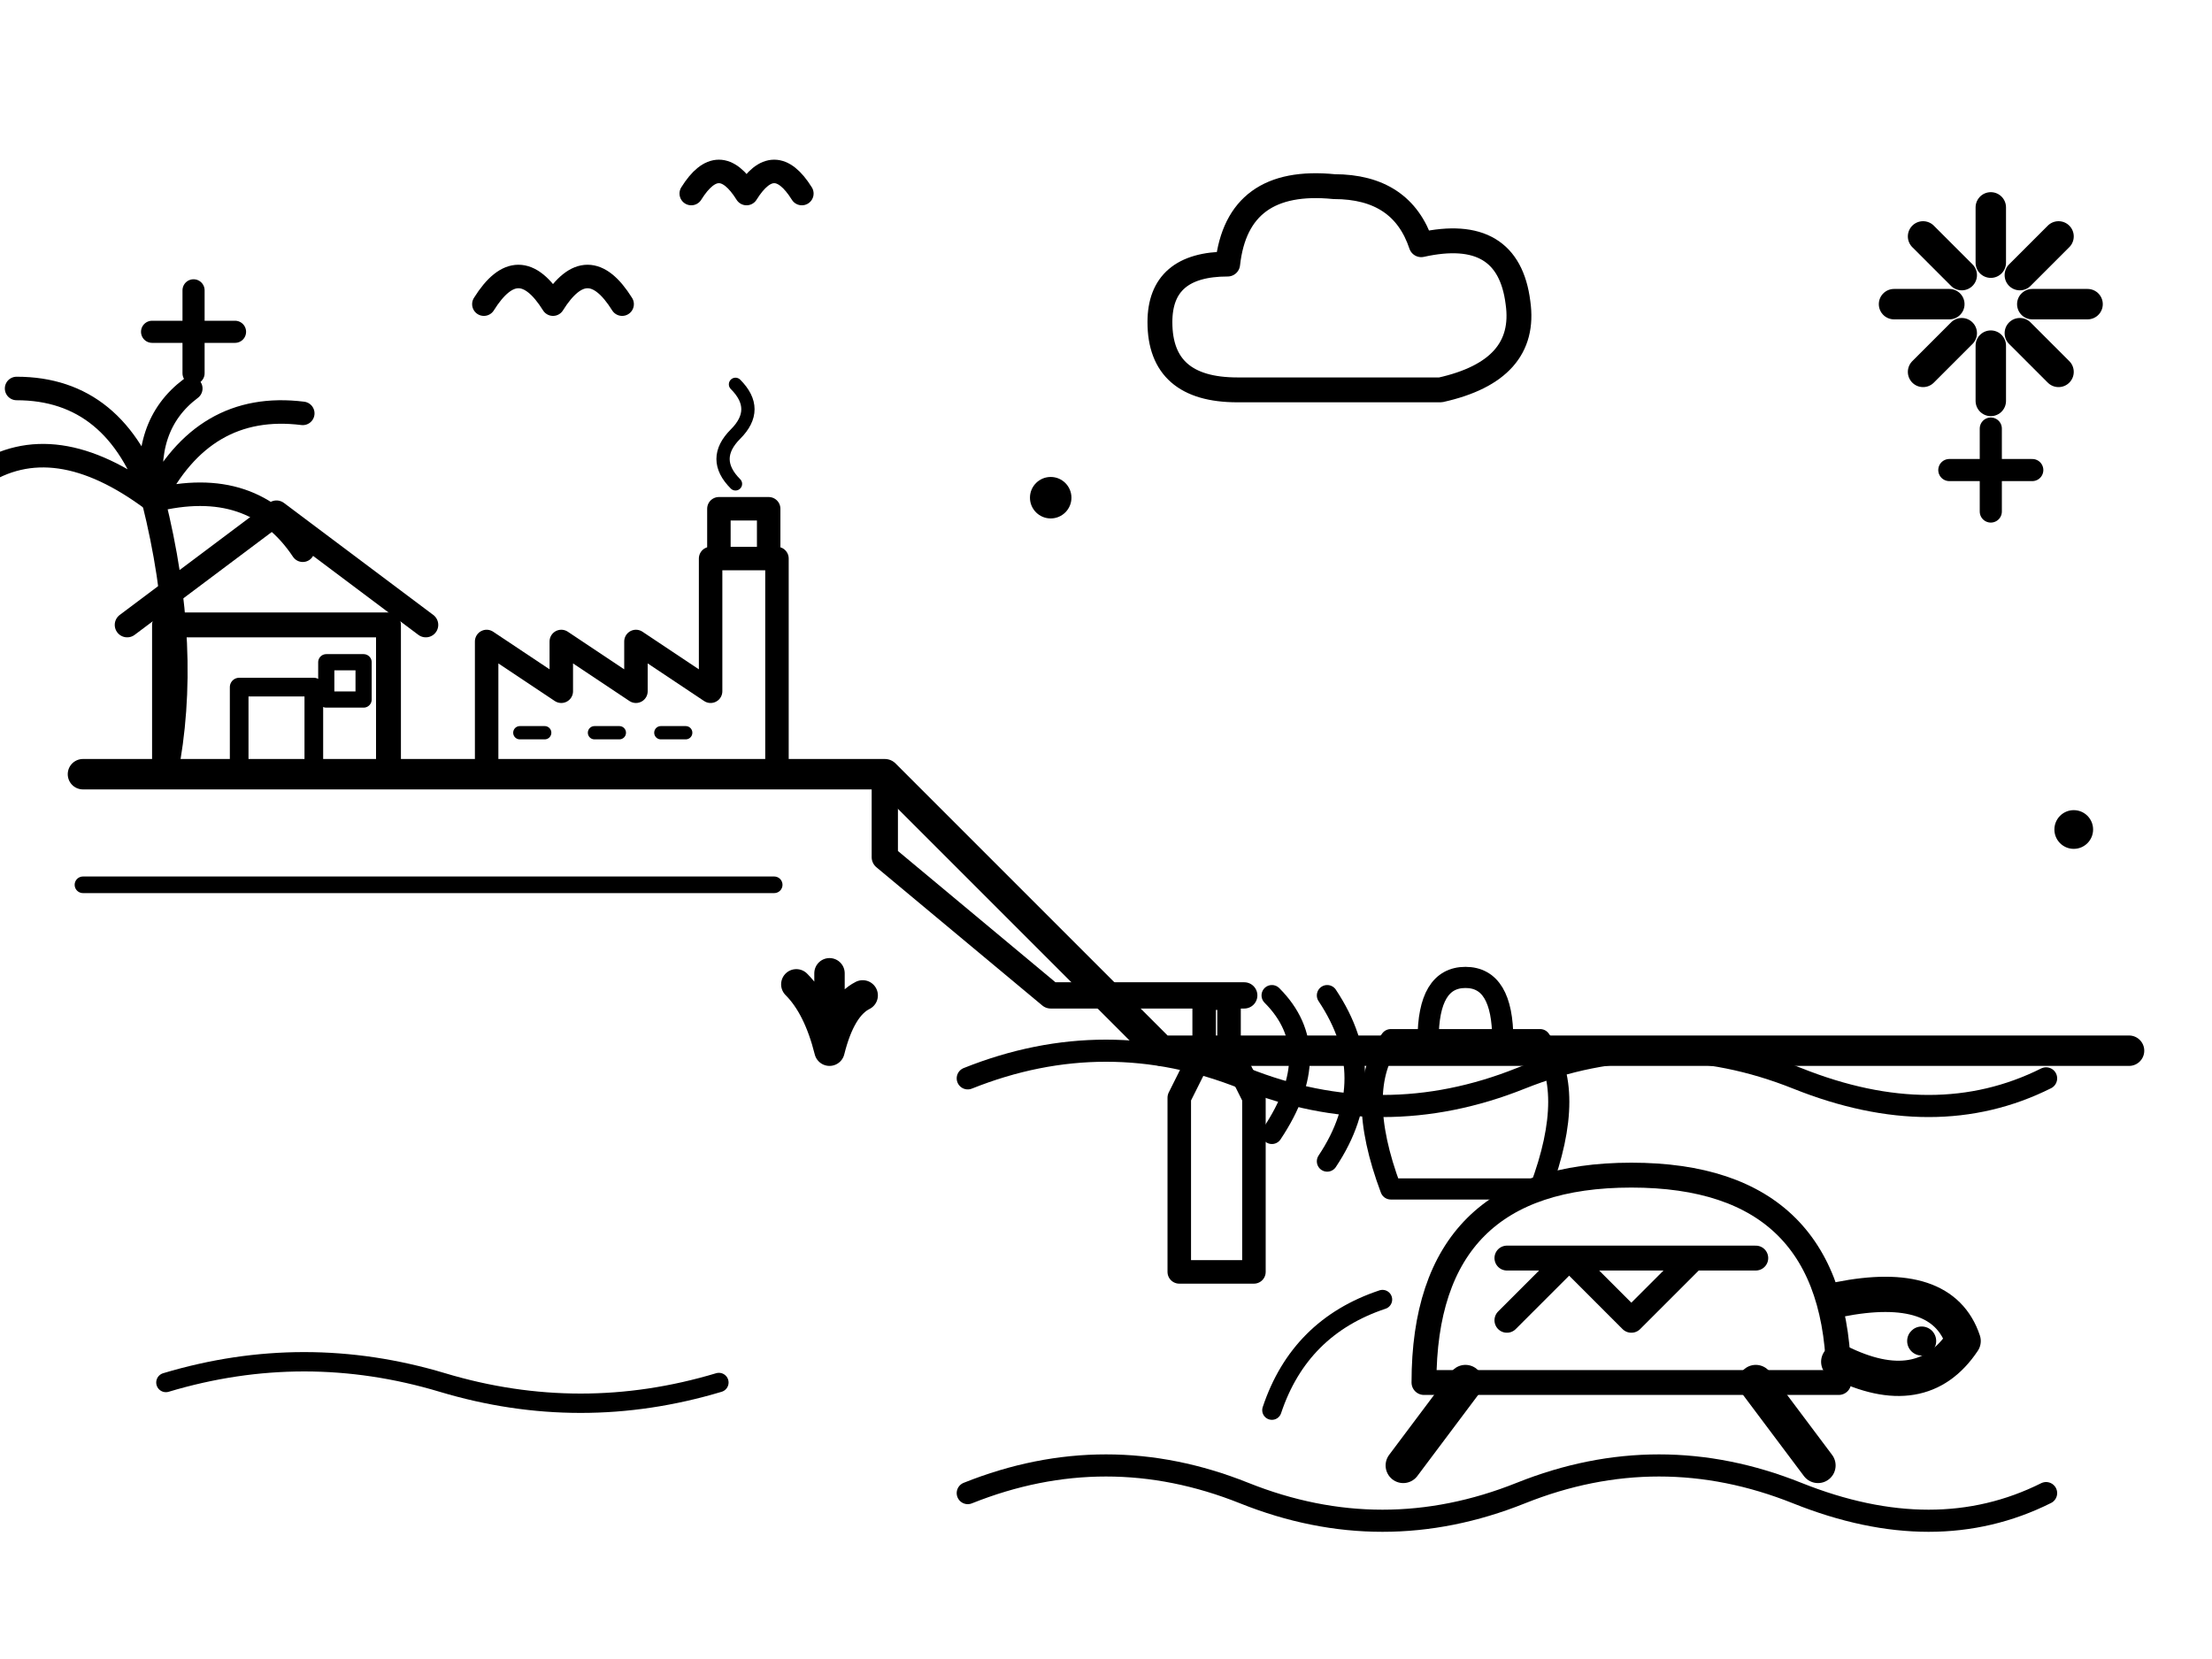
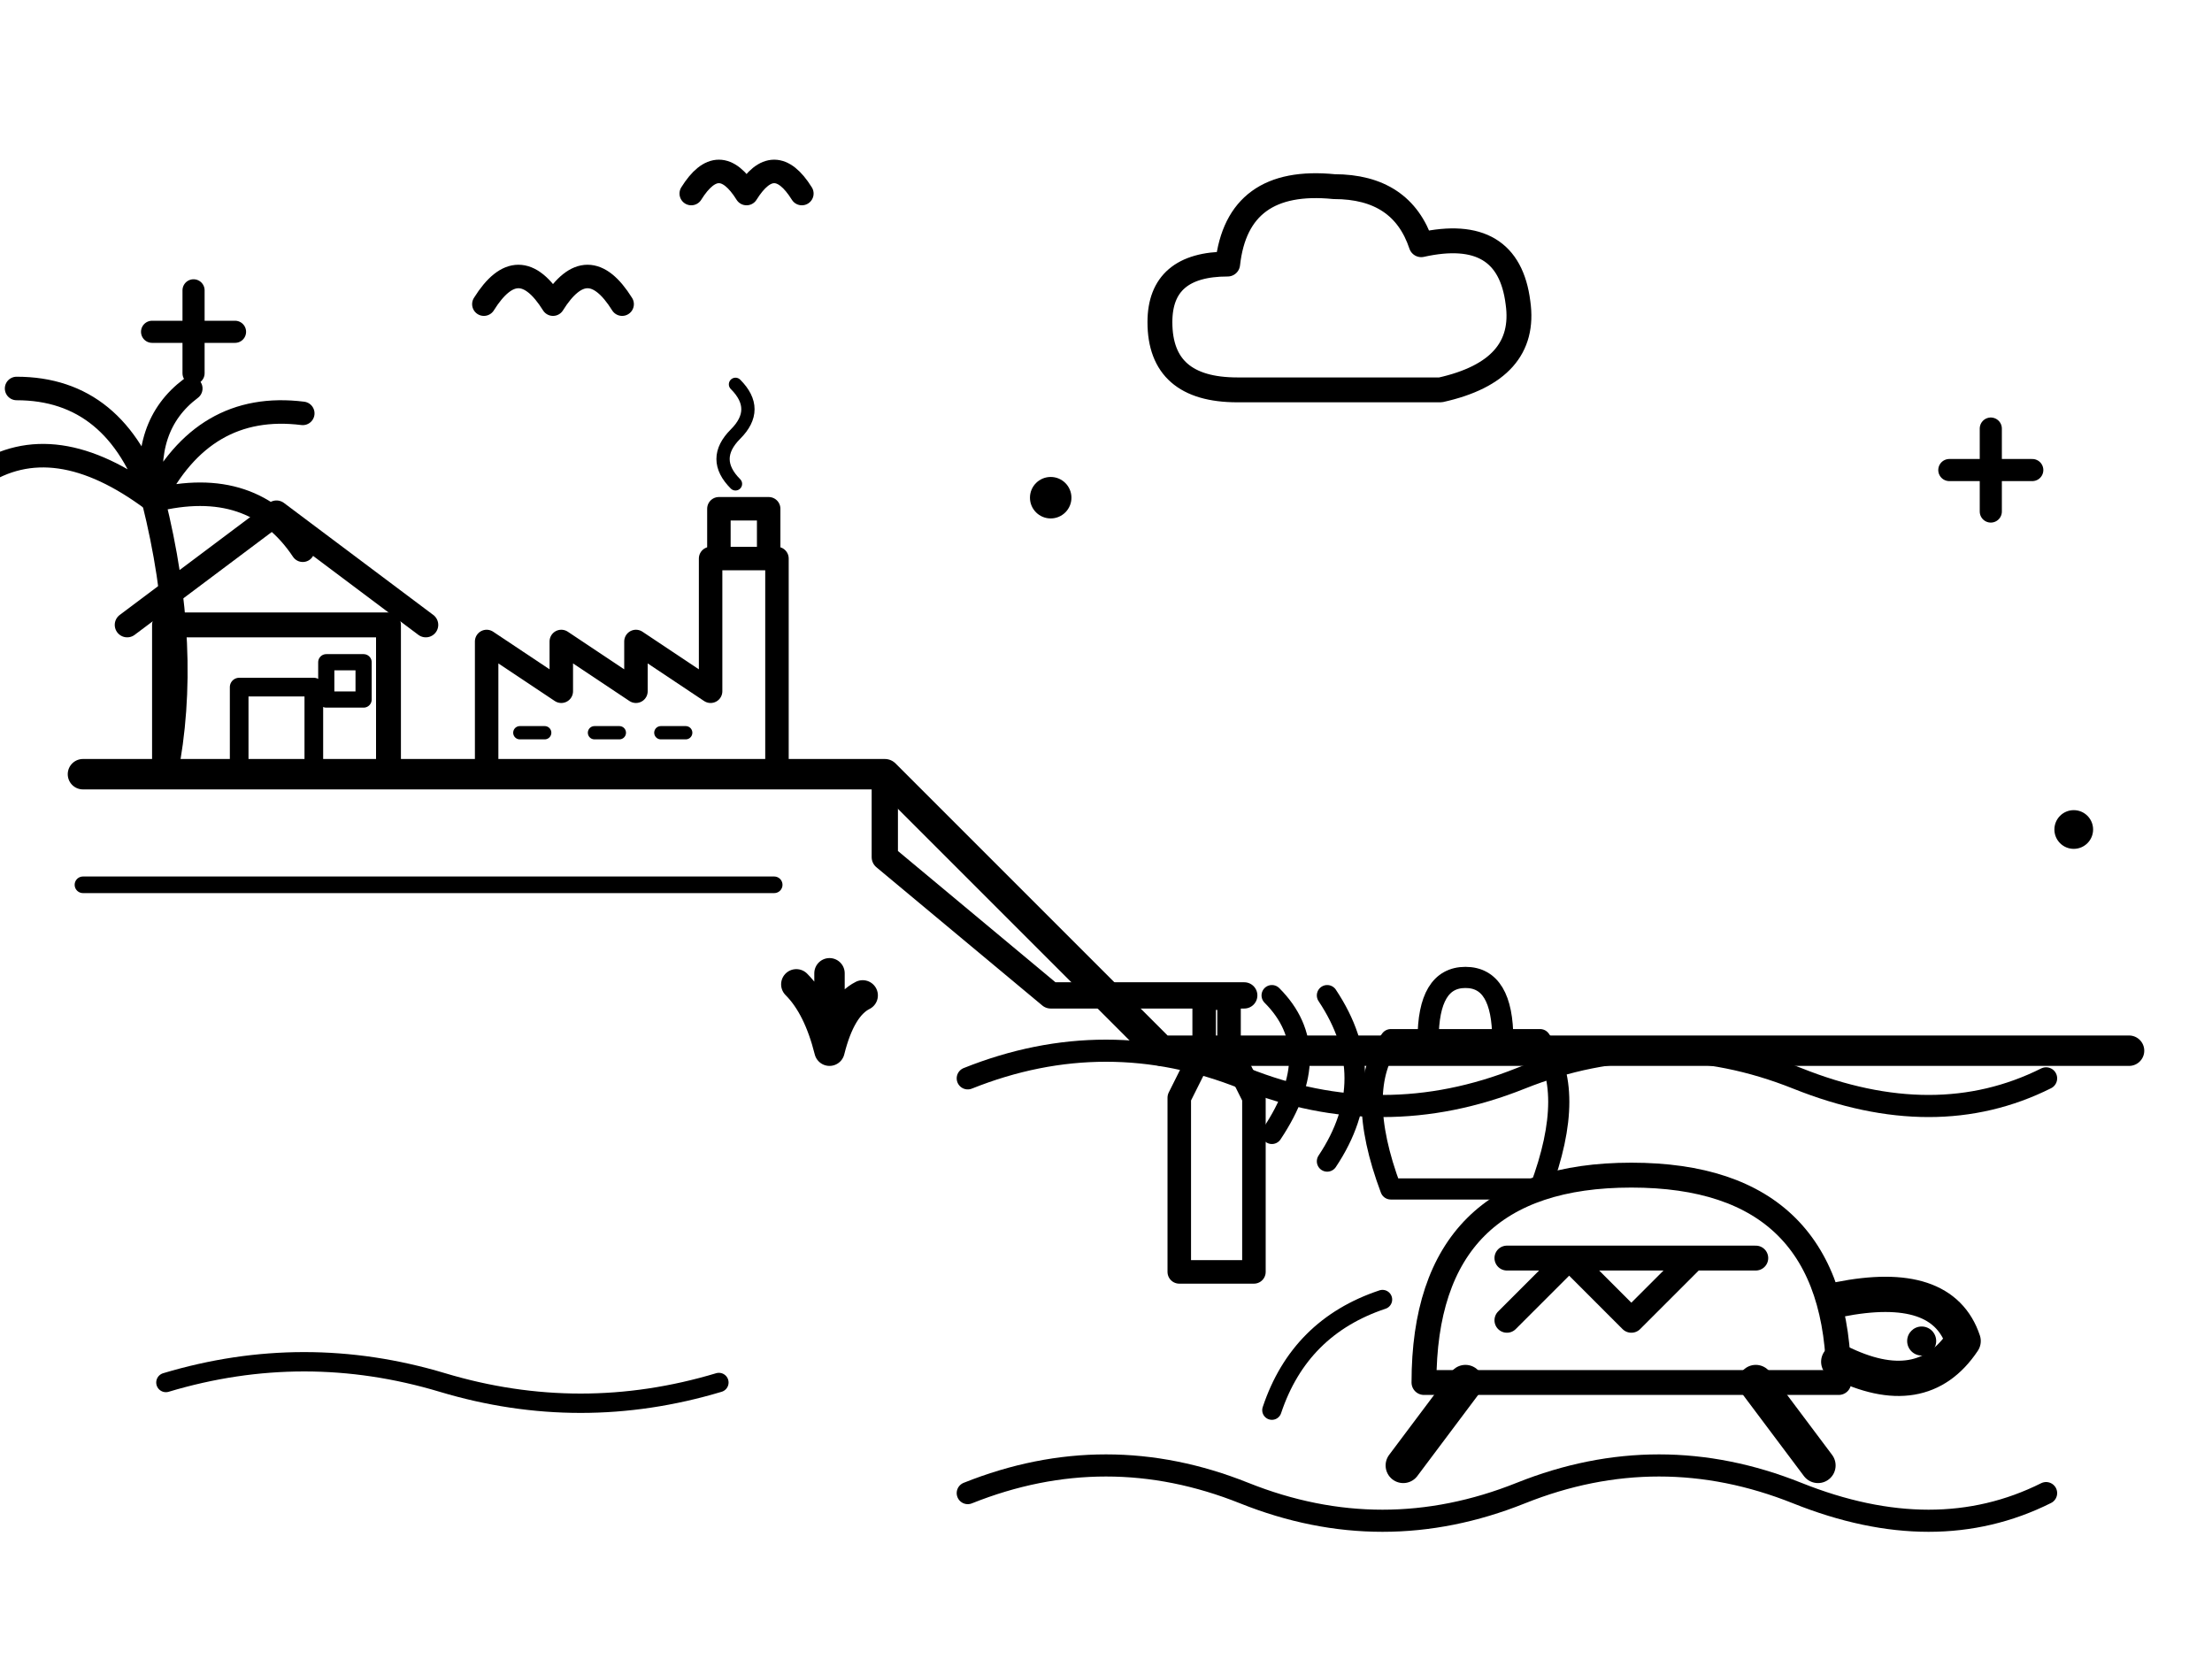
<svg xmlns="http://www.w3.org/2000/svg" viewBox="0 0 160 120" fill="none" stroke="#000" stroke-width="2.2" stroke-linecap="round" stroke-linejoin="round">
  <path d="M6 56h58l20 20h70" stroke-width="2.2" />
  <path d="M6 64h50" stroke-width="1.2" />
  <g transform="translate(20 56) scale(0.9 0.9)" stroke-width="2.00">
    <path d="M-9 0V-12H9V0Z" />
    <path d="M-12-12L0-21L12-12" />
    <path d="M-3 0V-7H3V0" stroke-width="1.5" />
    <path d="M4-9h3v3H4z" stroke-width="1.3" />
  </g>
  <g transform="translate(46 56) scale(0.6 0.6)" stroke-width="2.83">
    <path d="M-18 0V-16L-9-10V-16L0-10V-16L9-10V-26H17V0Z" />
    <path d="M10-26V-32H16V-26" />
    <path d="M12-35q-3-3 0-6q3-3 0-6" stroke-width="1.6" />
    <path d="M-14-5h3M-5-5h3M3-5h3" stroke-width="1.6" />
  </g>
  <path d="M64 56v6l12 10h14" stroke-width="1.9" />
  <path d="M92 72q4 4 0 10M96 72q4 6 0 12" stroke-width="1.5" />
  <g transform="translate(88 92) scale(0.9 0.9)" stroke-width="1.89">
    <path d="M-3 0v-14l2-4v-4h2v4l2 4v14z" />
  </g>
  <g transform="translate(106 86) scale(0.9 0.9)" stroke-width="1.89">
    <path d="M-6 0q-3-8 0-12h12q3 4 0 12zM-3-12q0-5 3-5t3 5" stroke-width="1.7" />
  </g>
  <path d="M70 78q10-4 20 0t20 0t20 0t18 0" stroke-width="1.6" />
  <path d="M70 108q10-4 20 0t20 0t20 0t18 0" stroke-width="1.6" />
  <g transform="translate(118 100) scale(1.5 1.5)" stroke-width="1.20">
    <path d="M-10 0q0-10 10-10t10 10z" />
    <path d="M-6-3l3-3l3 3l3-3M-6-6h12" stroke-width="1.2" />
    <path d="M10-4q5-1 6 2q-2 3-6 1" stroke-width="1.7" />
    <circle cx="14" cy="-2" r="0.7" fill="#000" stroke="none" />
    <path d="M-8 0l-3 4M6 0l3 4" stroke-width="1.7" />
  </g>
  <path d="M100 94q-6 2-8 8" stroke-width="1.4" />
  <path d="M12 100q10-3 20 0t20 0" stroke-width="1.4" />
  <g transform="translate(12 56) scale(0.9 0.9)" stroke-width="1.89">
    <path d="M0 0q2-10-1-22" />
    <path d="M-1-22q-8-6-14-2M-1-22q-3-9-11-9M-1-22q4-8 12-7M-1-22q8-2 12 4M-1-22q-1-6 3-9" />
  </g>
  <path d="M60 76q-0.8 -3.2 -2.4 -4.8M60 76v-5.6M60 76q0.8 -3.2 2.4 -4" />
  <g transform="translate(100 24) scale(0.7 0.7)" stroke-width="2.57">
    <path d="M-15 6q-8 0-8-7q0-6 7-6q1-9 11-8q7 0 9 6q9-2 10 6q1 7-8 9z" />
  </g>
  <path d="M35 22q2.5 -4 5 0q2.5 -4 5 0" stroke-width="1.7" />
  <path d="M50 14q2 -3.2 4 0q2 -3.2 4 0" stroke-width="1.7" />
-   <circle cx="144" cy="22" r="0" />
-   <path d="M147.0 22.0L151.0 22.0M146.1 24.1L148.9 26.9M144.0 25.0L144.0 29.0M141.9 24.1L139.1 26.9M141.0 22.0L137.0 22.0M141.9 19.9L139.1 17.1M144.0 19.0L144.0 15.0M146.1 19.9L148.9 17.1" />
  <path d="M141 34h6M144 31v6" stroke-width="1.6" />
  <path d="M11 24h6M14 21v6" stroke-width="1.6" />
  <circle cx="76" cy="36" r="1.5" fill="#000" stroke="none" />
  <circle cx="150" cy="60" r="1.4" fill="#000" stroke="none" />
</svg>
